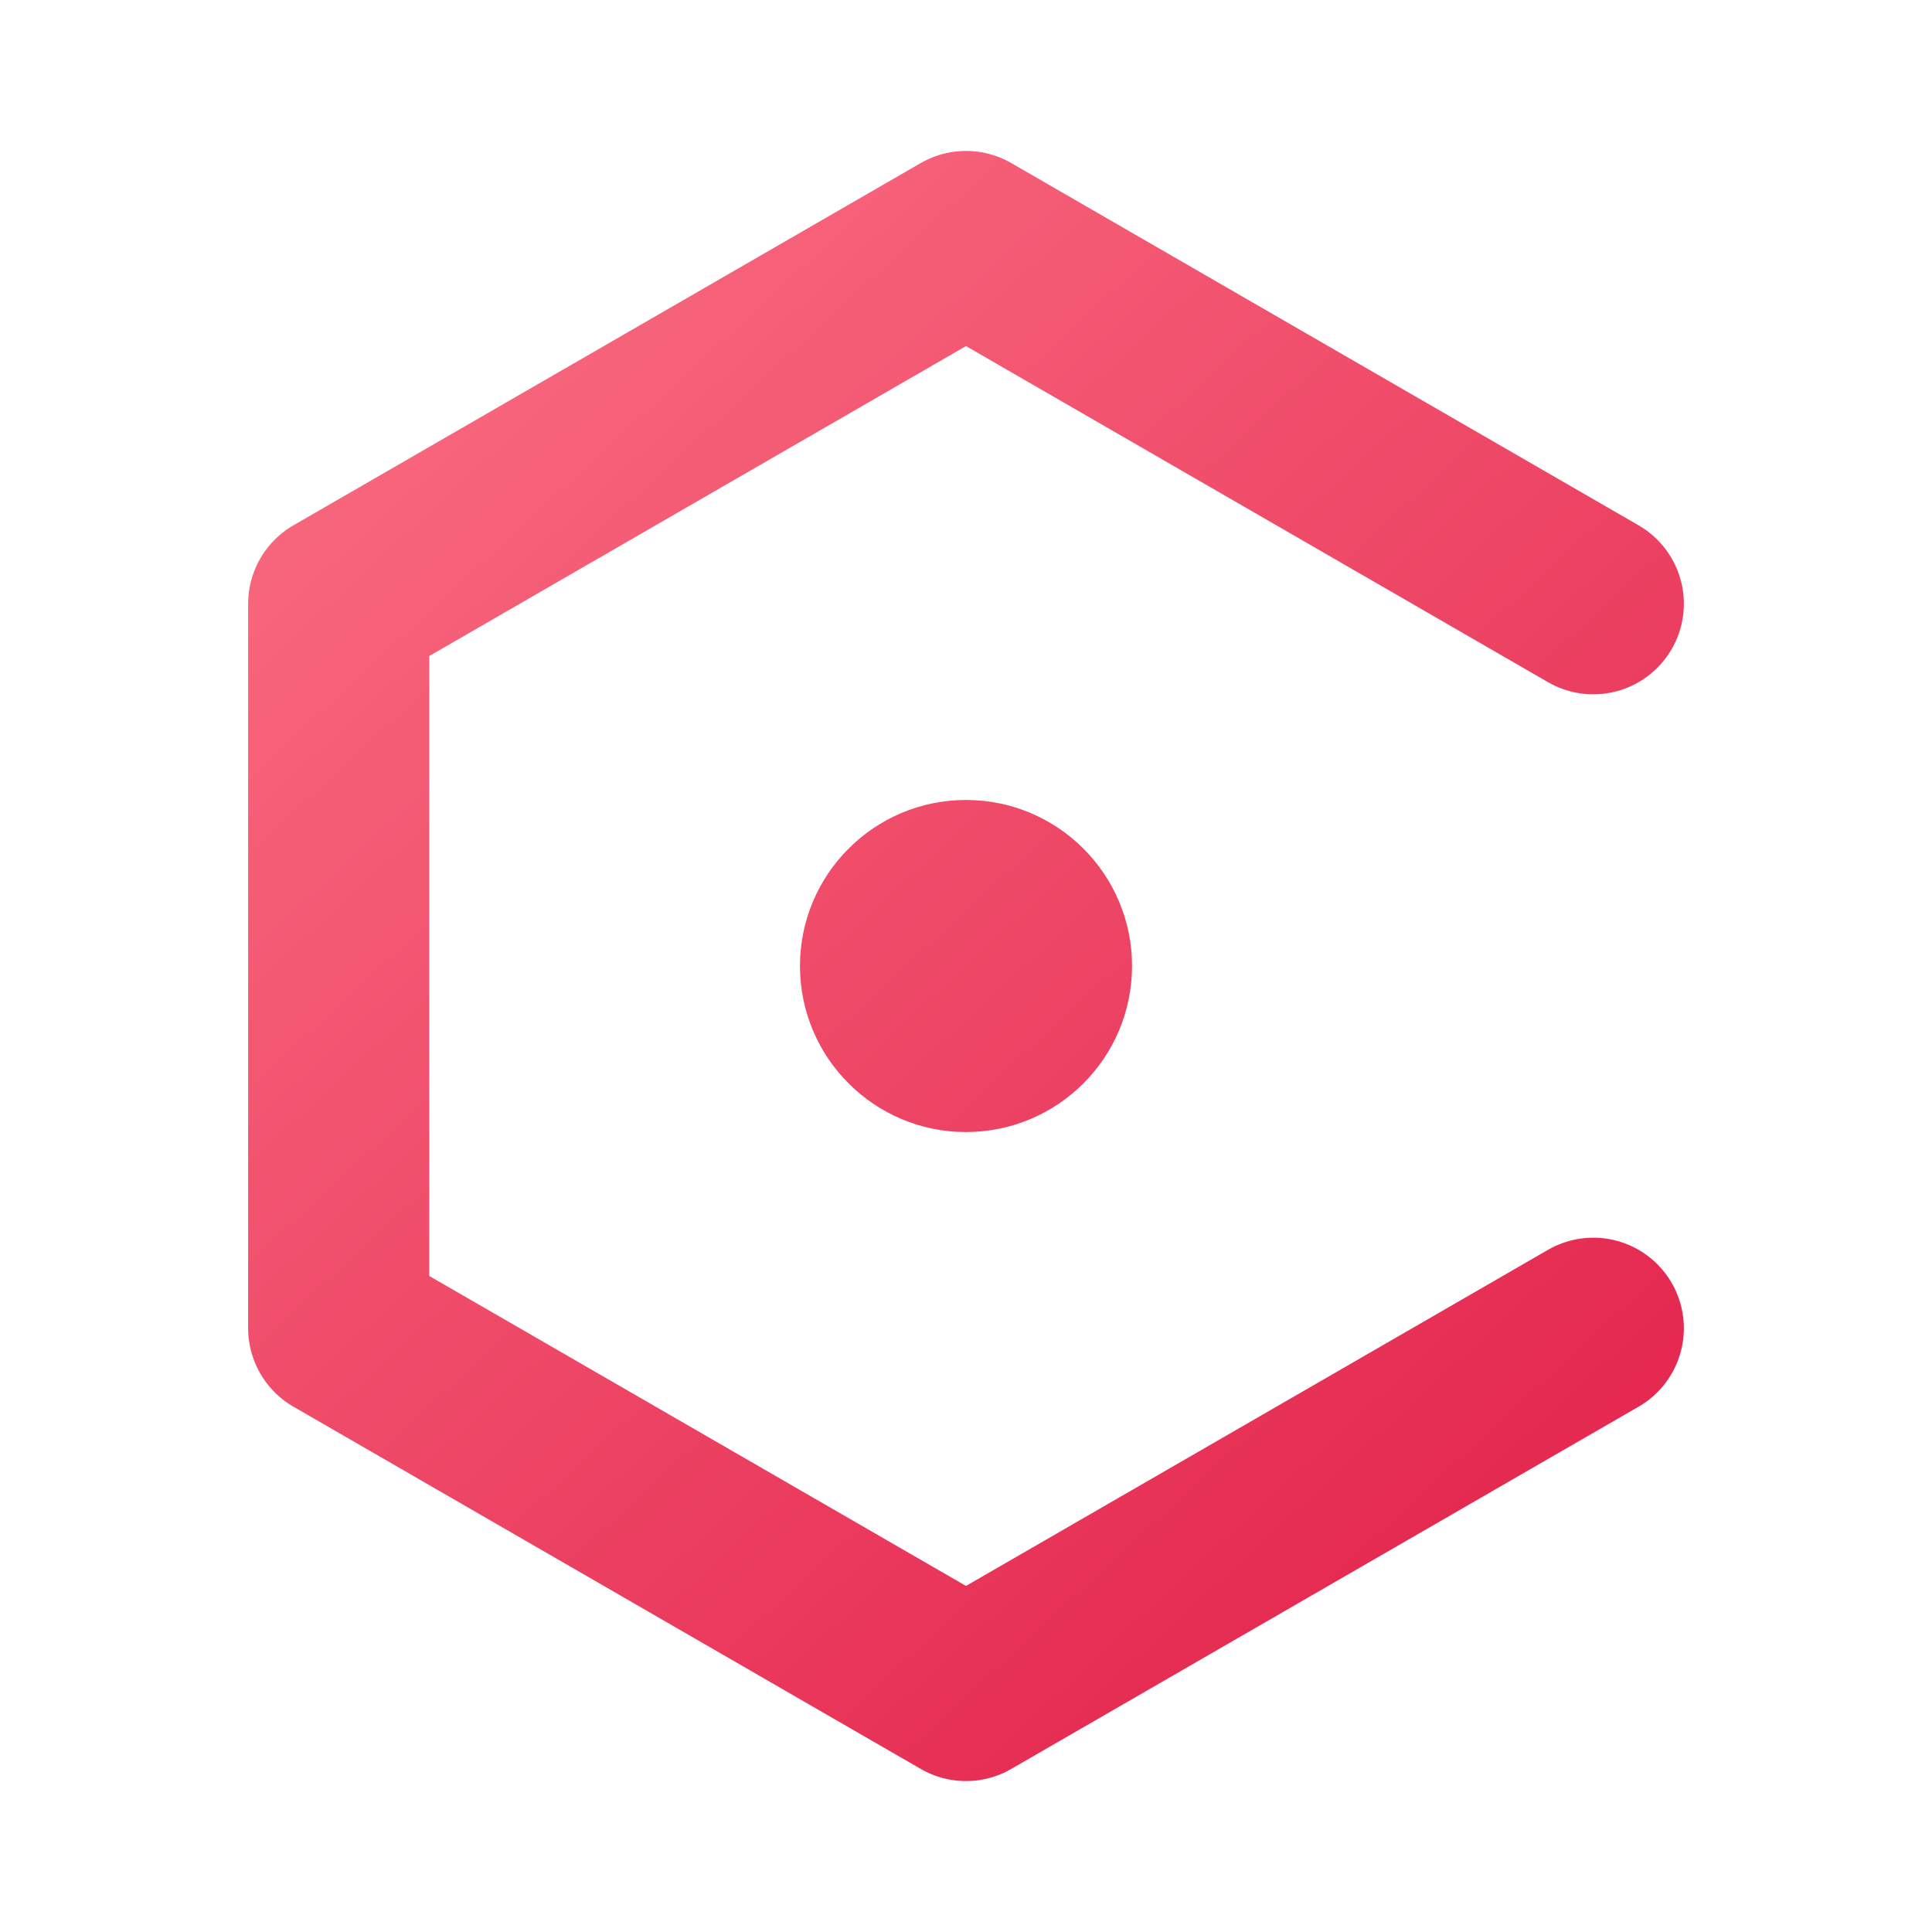
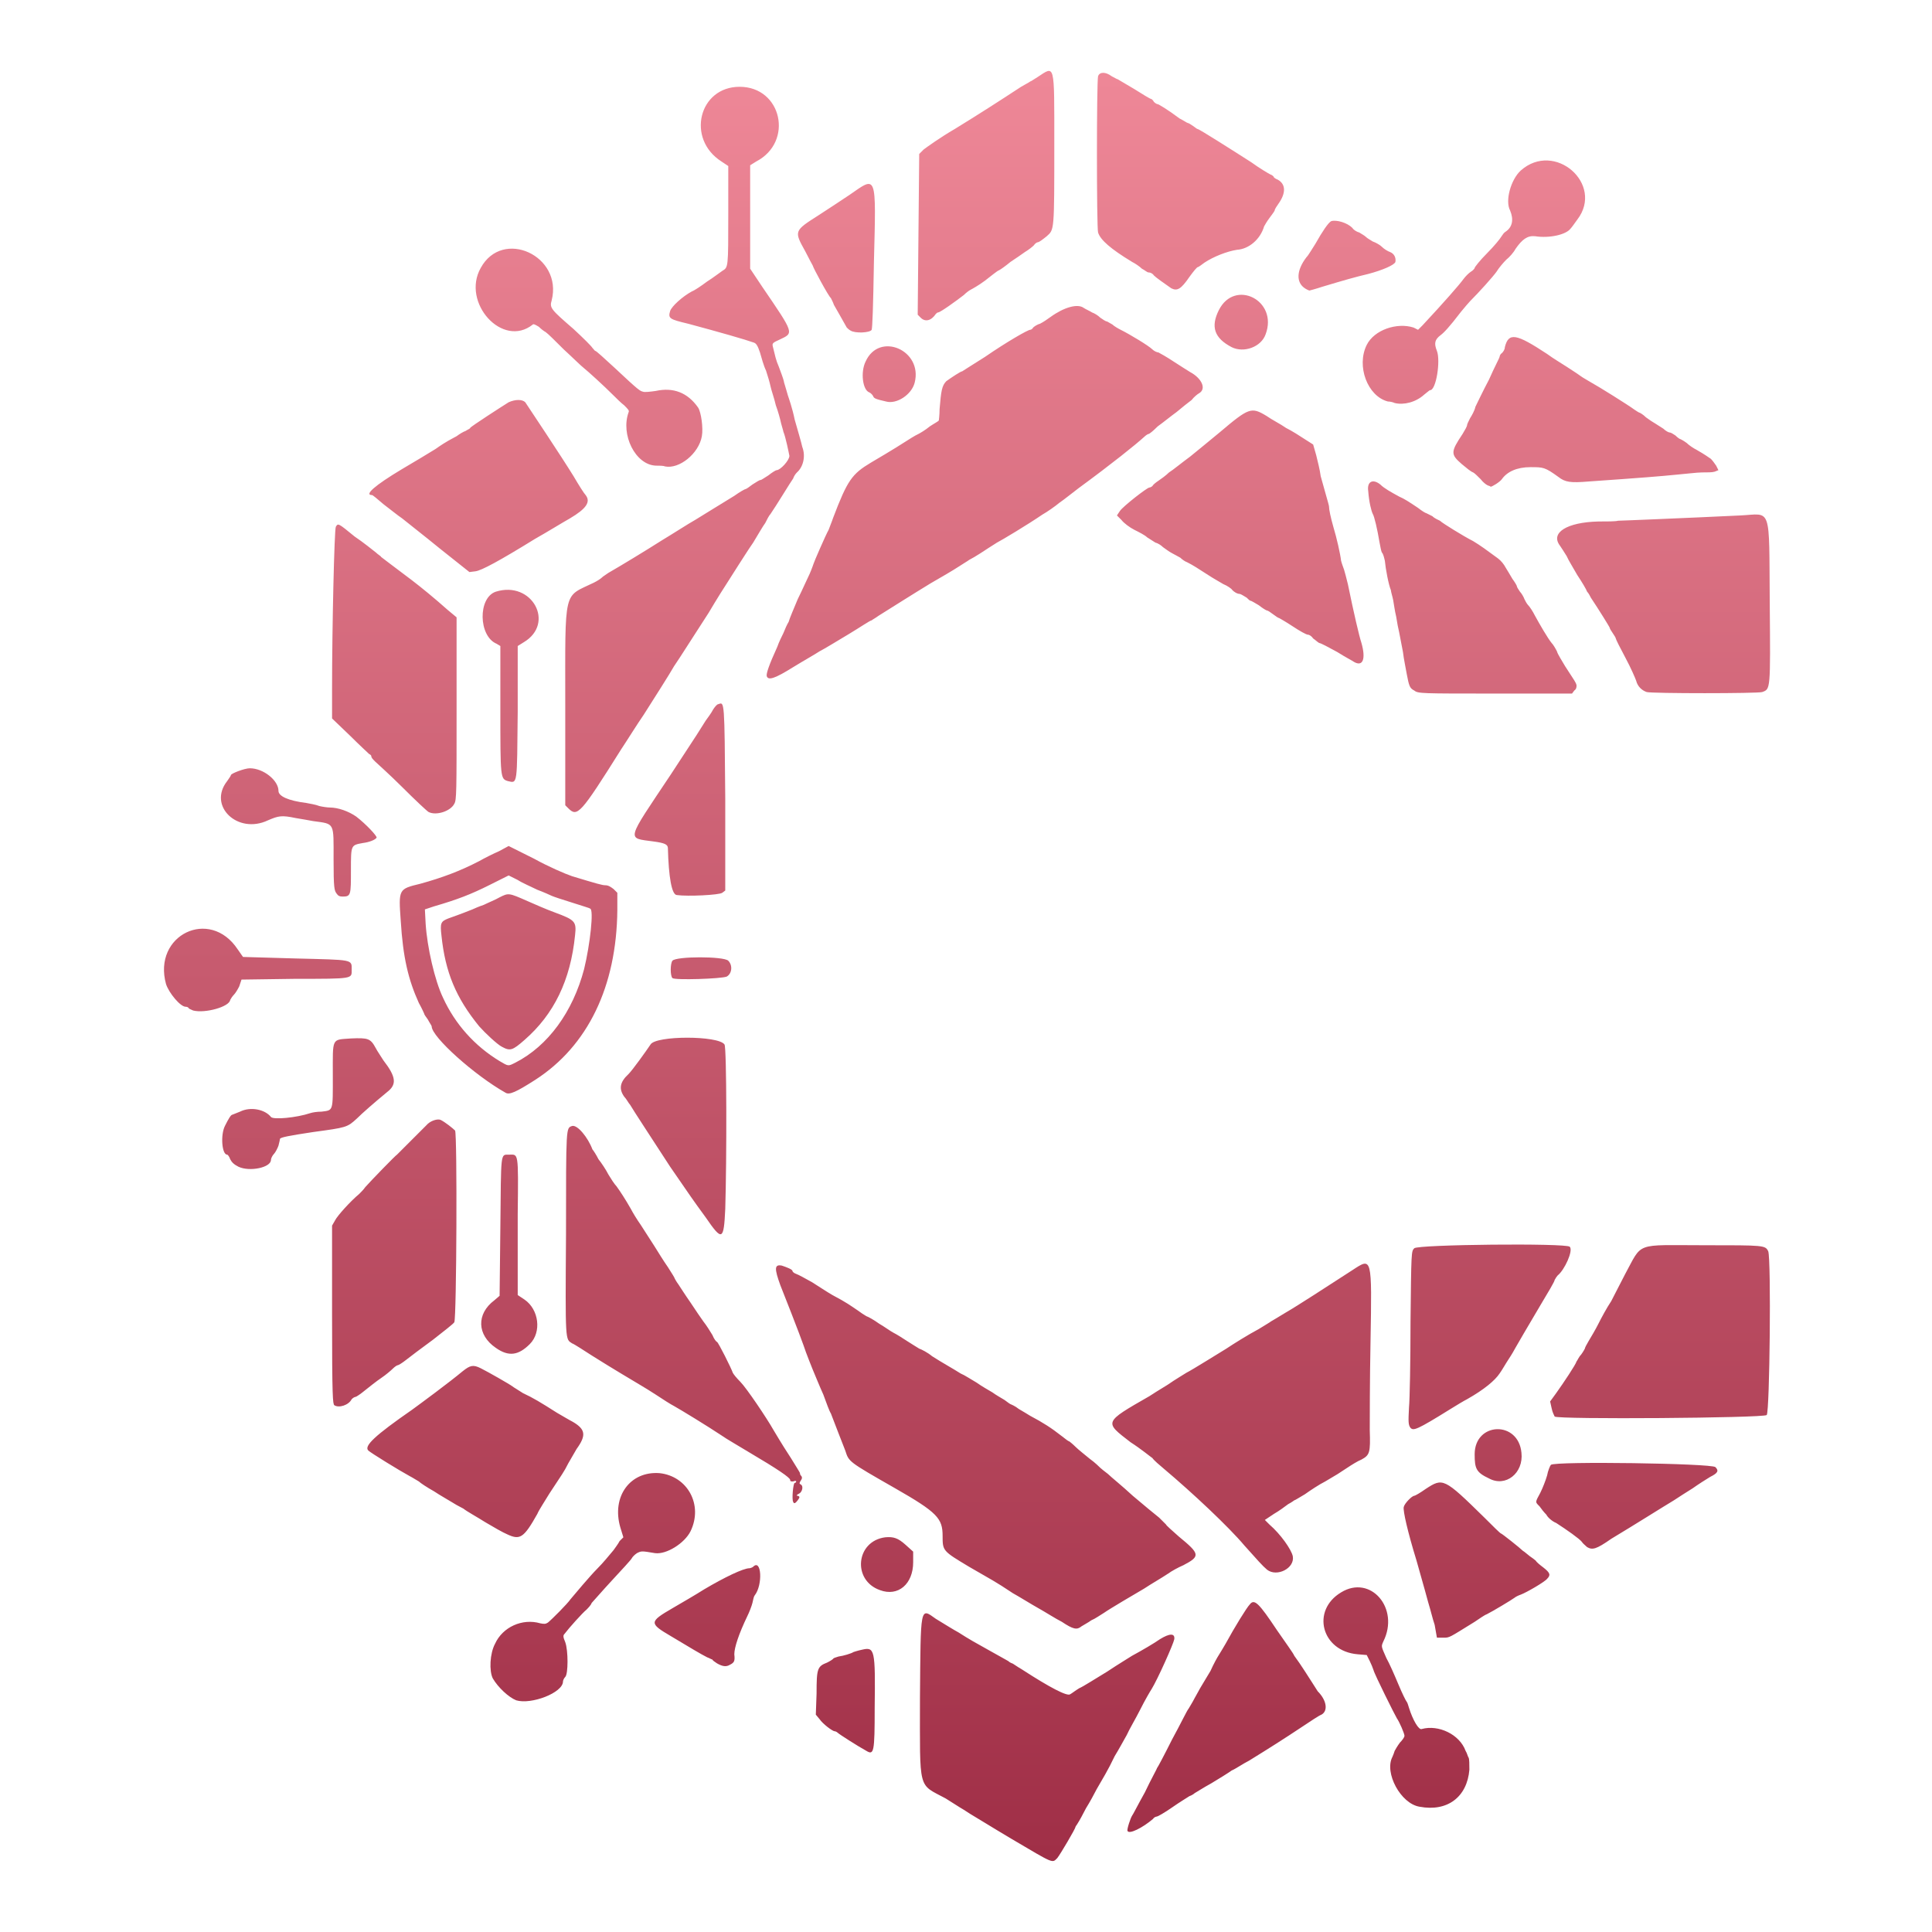
- <svg xmlns="http://www.w3.org/2000/svg" viewBox="0 0 64 64" fill="none">
+ <svg xmlns="http://www.w3.org/2000/svg" viewBox="0 0 256 256" fill="none">
  <defs>
-     <linearGradient id="cazo-gradient" x1="8" y1="6" x2="56" y2="58" gradientUnits="userSpaceOnUse">
-       <stop stop-color="#FB7185" />
-       <stop offset="1" stop-color="#E11D48" />
+     <linearGradient id="cazo-gradient" x1="128" y1="10" x2="128" y2="246" gradientUnits="userSpaceOnUse">
+       <stop stop-color="#EE8797" />
+       <stop offset="1" stop-color="#A02F47" />
    </linearGradient>
  </defs>
-   <path d="M52.78 44.00 L32.00 56.00 L11.22 44.00 L11.22 20.00 L32.00 8.00 L52.78 20.00" stroke="url(#cazo-gradient)" stroke-width="6" stroke-linecap="round" stroke-linejoin="round" />
-   <circle cx="32" cy="32" r="5.5" fill="url(#cazo-gradient)" />
+   <path fill="url(#cazo-gradient)" fill-rule="evenodd" d="M134.1 243.7C131.4 242.1 129.0 240.6 128.8 240.5C128.6 240.4 127.9 239.9 127.2 239.5C126.4 239.0 125.6 238.5 125.3 238.3C121.6 236.3 121.9 237.5 121.9 225.0C122.0 212.7 121.9 213.0 124.0 214.5C124.5 214.8 125.3 215.3 125.8 215.6C126.3 215.9 126.8 216.2 127.0 216.3C128.4 217.2 129.3 217.7 131.1 218.7C132.2 219.3 133.4 220.0 133.6 220.1C133.8 220.3 134.1 220.4 134.1 220.4C134.2 220.4 134.7 220.8 135.4 221.2C139.1 223.6 141.4 224.8 141.8 224.5C142.0 224.4 142.5 224.0 143.0 223.7C143.5 223.5 145.2 222.4 146.7 221.5C148.2 220.5 149.7 219.6 150.0 219.4C151.3 218.7 153.0 217.7 153.7 217.2C155.0 216.4 155.7 216.4 155.6 217.2C155.5 217.8 153.4 222.5 152.6 223.8C152.4 224.1 151.7 225.3 151.1 226.5C150.5 227.7 149.6 229.2 149.3 229.9C148.9 230.6 148.2 231.9 147.7 232.7C146.8 234.6 146.1 235.7 145.3 237.1C145.0 237.7 144.4 238.8 143.9 239.6C143.5 240.4 143.0 241.3 142.8 241.6C142.7 241.8 142.5 242.0 142.5 242.1C142.5 242.3 140.5 245.7 140.1 246.2C139.4 246.9 139.7 247.0 134.1 243.7ZM149.4 242.6C149.3 242.4 149.8 240.9 150.0 240.6C150.1 240.5 150.8 239.1 151.7 237.5C152.5 235.8 153.3 234.4 153.3 234.3C153.4 234.2 154.3 232.5 155.3 230.5C156.4 228.5 157.3 226.6 157.5 226.4C157.6 226.2 158.0 225.6 158.3 225.0C158.6 224.5 159.0 223.7 159.2 223.4C159.4 223.1 159.9 222.2 160.4 221.4C160.8 220.5 161.3 219.6 161.5 219.3C161.7 219.0 162.1 218.3 162.4 217.8C163.6 215.6 165.2 213.0 165.6 212.6C166.2 211.8 166.8 212.4 169.2 216.0C170.3 217.6 171.4 219.1 171.5 219.4C172.4 220.6 173.5 222.4 173.9 223.0C174.1 223.3 174.4 223.8 174.6 224.1C175.8 225.3 176.0 226.7 175.1 227.2C174.8 227.3 173.6 228.1 172.4 228.9C170.3 230.3 168.1 231.7 165.5 233.3C164.7 233.7 163.7 234.4 163.2 234.6C162.8 234.9 161.5 235.7 160.5 236.3C159.4 236.9 158.5 237.5 158.3 237.6C158.2 237.7 157.9 237.9 157.6 238.0C157.3 238.2 156.3 238.8 155.3 239.5C154.3 240.2 153.4 240.7 153.3 240.7C153.2 240.7 152.9 240.8 152.8 241.0C151.4 242.2 149.6 243.1 149.4 242.6ZM188.1 239.4C185.6 239.0 183.4 234.9 184.5 232.8C184.6 232.6 184.7 232.3 184.8 232.0C184.9 231.8 185.2 231.3 185.5 230.9C185.8 230.6 186.1 230.2 186.1 230.0C186.1 229.7 185.4 228.1 185.1 227.7C184.9 227.4 182.1 221.8 182.0 221.3C181.9 221.0 181.7 220.5 181.5 220.1L181.1 219.3L179.9 219.2C175.1 218.8 173.7 213.4 177.7 211.0C181.6 208.6 185.5 213.1 183.3 217.5C183.0 218.2 183.0 218.1 183.7 219.7C184.1 220.4 184.8 222.0 185.3 223.2C185.8 224.4 186.3 225.4 186.4 225.5C186.5 225.6 186.6 226.0 186.7 226.3C187.2 227.9 188.0 229.3 188.4 229.1C190.6 228.5 193.4 229.8 194.2 232.0C194.4 232.3 194.5 232.8 194.6 232.9C194.7 233.1 194.7 233.8 194.7 234.5C194.4 238.1 191.8 240.1 188.1 239.4ZM114.8 232.0C113.7 231.4 111.2 229.8 111.0 229.6C110.9 229.5 110.7 229.4 110.6 229.4C110.3 229.4 109.0 228.4 108.6 227.8L108.1 227.2L108.2 224.4C108.2 221.1 108.3 220.8 109.6 220.3C110.0 220.1 110.3 219.9 110.4 219.8C110.4 219.7 110.8 219.6 111.1 219.5C111.8 219.4 112.8 219.1 113.1 218.9C113.1 218.9 113.7 218.7 114.2 218.6C115.9 218.2 116.0 218.5 115.9 226.3C115.9 232.2 115.8 232.6 114.8 232.0ZM68.4 225.3C67.4 224.9 66.0 223.6 65.3 222.4C64.8 221.4 64.9 219.1 65.6 217.8C66.6 215.6 69.2 214.4 71.6 215.1C72.1 215.2 72.3 215.2 72.6 215.0C73.1 214.6 75.2 212.5 75.6 211.9C76.1 211.3 78.2 208.8 79.1 207.9C80.0 207.0 80.7 206.1 81.3 205.4C81.5 205.1 81.9 204.6 82.1 204.2L82.6 203.7L82.2 202.4C81.0 198.3 83.5 194.9 87.4 195.2C91.1 195.6 93.2 199.4 91.5 202.9C90.7 204.5 88.3 206.0 86.8 205.8C85.0 205.5 85.0 205.5 84.4 205.8C84.1 206.0 83.8 206.3 83.7 206.5C83.6 206.7 82.4 208.0 81.1 209.4C79.8 210.8 78.6 212.2 78.4 212.4C78.3 212.7 77.9 213.1 77.7 213.3C77.2 213.7 75.4 215.7 74.8 216.5C74.6 216.7 74.6 216.9 74.9 217.6C75.3 218.7 75.3 221.8 74.9 222.2C74.7 222.4 74.6 222.7 74.6 222.8C74.6 224.3 70.4 225.9 68.4 225.3ZM95.0 220.4C94.7 220.2 94.4 220.0 94.4 219.9C94.3 219.9 94.0 219.7 93.7 219.6C92.9 219.2 91.4 218.3 88.9 216.8C86.0 215.1 86.0 214.9 89.1 213.1C90.3 212.4 92.2 211.3 93.3 210.6C96.0 209.0 98.5 207.8 99.3 207.8C99.4 207.8 99.7 207.7 99.8 207.6C100.9 206.5 101.1 210.0 100.0 211.4C99.9 211.5 99.8 211.9 99.7 212.4C99.6 212.8 99.3 213.6 99.0 214.2C97.9 216.5 97.3 218.3 97.3 219.2C97.4 220.1 97.3 220.3 96.7 220.6C96.2 220.9 95.7 220.8 95.0 220.4ZM190.1 215.3C189.8 214.4 189.6 213.5 189.5 213.2C189.4 212.9 189.1 211.8 188.8 210.7C188.5 209.6 188.0 207.9 187.7 206.8C186.5 202.9 185.9 200.2 186.0 199.7C186.1 199.2 187.1 198.2 187.4 198.2C187.5 198.2 188.2 197.8 188.9 197.3C191.2 195.8 191.3 195.8 196.7 201.1C197.8 202.2 198.8 203.2 198.9 203.2C199.0 203.2 201.4 205.1 201.8 205.5C202.0 205.6 202.3 205.9 202.7 206.2C203.0 206.4 203.4 206.7 203.5 206.8C203.6 207.0 204.1 207.4 204.5 207.7C205.4 208.4 205.5 208.7 205.0 209.2C204.7 209.6 202.3 211.0 201.5 211.3C201.2 211.4 200.8 211.6 200.7 211.7C200.3 212.0 197.8 213.5 197.0 213.9C196.7 214.0 196.0 214.5 195.4 214.9C192.0 217.0 192.1 217.0 191.3 217.0L190.4 217.0L190.1 215.3ZM140.7 214.9C139.9 214.5 138.5 213.6 137.6 213.1C136.7 212.6 135.1 211.6 134.2 211.1C131.8 209.5 131.5 209.4 128.4 207.6C124.9 205.5 124.9 205.5 124.9 203.5C124.9 201.2 124.2 200.4 118.6 197.2C112.3 193.6 112.5 193.7 112.0 192.2C111.6 191.2 110.6 188.6 110.1 187.3C109.9 187.0 109.5 185.9 109.1 184.8C108.6 183.7 108.0 182.2 107.7 181.5C107.4 180.8 107.0 179.7 106.8 179.2C106.5 178.3 105.7 176.1 103.4 170.3C102.6 168.1 102.6 167.5 103.6 167.7C104.2 167.9 105.0 168.2 105.0 168.4C105.0 168.5 105.2 168.7 105.5 168.8C105.8 168.9 106.7 169.4 107.6 169.9C108.4 170.4 109.6 171.2 110.3 171.6C112.2 172.6 112.7 173.0 113.6 173.6C114.0 173.9 114.6 174.3 114.8 174.4C115.1 174.5 115.8 174.9 116.5 175.4C117.2 175.8 118.0 176.4 118.4 176.6C118.8 176.8 119.6 177.3 120.2 177.7C120.8 178.1 121.5 178.5 121.8 178.7C122.1 178.8 122.9 179.2 123.5 179.7C124.9 180.6 126.2 181.3 127.3 182.0C127.8 182.2 128.7 182.8 129.4 183.2C130.1 183.7 131.0 184.2 131.5 184.5C131.9 184.8 132.6 185.2 133.1 185.5C133.5 185.8 133.9 186.1 134.0 186.1C134.0 186.1 134.5 186.3 135.0 186.7C135.5 187.0 136.2 187.4 136.5 187.6C138.2 188.5 139.3 189.2 140.7 190.3C141.2 190.7 141.6 191.0 141.7 191.0C141.7 191.0 142.1 191.3 142.5 191.7C142.9 192.1 143.8 192.8 144.4 193.3C145.1 193.8 145.7 194.4 145.8 194.5C145.9 194.6 146.4 195.0 146.8 195.3C147.2 195.7 148.7 196.9 150.1 198.2C151.5 199.4 153.1 200.7 153.6 201.1C154.0 201.5 154.4 201.9 154.5 202.0C154.5 202.1 155.3 202.8 156.2 203.6C159.0 205.9 159.1 206.2 156.8 207.4C156.1 207.7 155.2 208.2 154.8 208.5C153.9 209.1 152.5 209.9 151.6 210.5C150.4 211.2 147.0 213.2 146.3 213.7C145.8 214.0 145.1 214.5 144.6 214.7C144.2 215.0 143.6 215.3 143.3 215.5C142.7 216.0 142.2 215.9 140.7 214.9ZM116.6 210.7C112.9 209.4 113.4 204.2 117.3 203.7C118.4 203.6 119.0 203.8 120.0 204.7L121.0 205.6L121.0 207.0C121.0 209.9 119.0 211.6 116.6 210.7ZM167.9 208.0C167.3 207.5 166.6 206.7 164.9 204.8C162.8 202.3 158.0 197.8 154.2 194.6C153.6 194.1 152.9 193.5 152.7 193.2C152.4 193.0 151.2 192.0 149.8 191.1C146.3 188.4 146.2 188.5 152.3 185.0C152.6 184.8 153.7 184.1 154.7 183.5C155.7 182.8 156.9 182.1 157.2 181.9C158.0 181.5 161.5 179.3 162.5 178.7C163.4 178.1 165.3 176.9 166.8 176.1C167.6 175.6 168.3 175.2 168.4 175.1C168.6 175.0 169.4 174.5 170.4 173.9C171.8 173.1 175.8 170.5 179.2 168.3C181.8 166.6 181.8 166.4 181.6 177.8C181.5 182.9 181.5 188.2 181.5 189.5C181.6 192.5 181.5 192.8 180.4 193.4C179.9 193.6 179.1 194.1 178.5 194.5C177.3 195.3 177.3 195.3 175.6 196.3C174.8 196.7 173.6 197.5 172.9 198.0C172.2 198.4 171.6 198.8 171.5 198.8C171.5 198.8 171.1 199.1 170.7 199.3C170.3 199.6 169.5 200.2 168.8 200.6L167.6 201.4L168.2 202.0C169.7 203.3 171.1 205.3 171.3 206.2C171.6 207.8 169.2 209.0 167.9 208.0ZM210.3 205.0C210.1 204.8 209.7 204.5 209.6 204.3C209.3 203.9 207.6 202.7 206.2 201.8C205.7 201.6 205.1 201.1 204.9 200.7C204.6 200.4 204.2 199.9 204.0 199.6C203.4 199.0 203.4 199.1 204.1 197.8C204.4 197.2 204.8 196.2 205.0 195.5C205.1 194.9 205.4 194.2 205.5 194.1C206.0 193.6 226.8 193.9 227.3 194.4C227.8 194.9 227.6 195.2 226.6 195.7C226.1 196.0 225.0 196.7 224.3 197.2C223.5 197.7 222.4 198.4 221.8 198.8C220.3 199.7 216.5 202.1 213.5 203.9C211.5 205.3 211.0 205.4 210.3 205.0ZM67.2 203.3C66.7 203.1 65.3 202.3 64.3 201.7C63.2 201.0 61.9 200.3 61.4 199.9C60.8 199.6 60.1 199.2 59.8 199.0C59.5 198.8 58.4 198.2 57.5 197.6C56.6 197.1 55.7 196.5 55.5 196.3C55.3 196.2 54.7 195.8 54.3 195.6C53.0 194.9 49.1 192.5 48.8 192.2C48.2 191.6 49.7 190.2 54.6 186.8C55.7 186.0 59.5 183.2 61.3 181.7C62.3 180.9 62.7 180.8 63.7 181.3C64.7 181.8 67.5 183.4 67.9 183.7C68.0 183.8 68.7 184.2 69.3 184.6C70.6 185.2 71.6 185.8 73.8 187.2C74.5 187.6 75.5 188.2 75.9 188.4C77.6 189.4 77.7 190.2 76.4 192.0C76.1 192.5 75.6 193.4 75.3 193.9C74.7 195.1 74.5 195.3 72.8 197.9C72.2 198.9 71.4 200.1 71.2 200.6C69.4 203.8 68.9 204.1 67.2 203.3ZM105.1 199.0C104.9 198.7 105.1 196.5 105.3 196.5C105.4 196.5 105.5 196.4 105.5 196.3C105.5 196.2 105.3 196.2 105.1 196.3C104.8 196.3 104.7 196.3 104.7 196.1C104.7 195.8 103.1 194.7 99.2 192.4C97.9 191.6 96.3 190.7 95.6 190.2C93.8 189.0 90.2 186.8 89.3 186.3C88.9 186.1 87.8 185.4 86.9 184.8C85.2 183.7 85.1 183.7 82.3 182.0C81.3 181.4 79.5 180.3 78.4 179.6C77.3 178.9 76.1 178.1 75.8 178.0C74.9 177.4 74.9 178.0 75.0 163.5C75.0 149.1 75.0 149.5 75.8 149.2C76.5 149.0 77.9 150.7 78.5 152.3C78.6 152.4 79.0 153.0 79.3 153.6C79.7 154.1 80.3 155.0 80.6 155.6C80.9 156.1 81.4 156.9 81.7 157.2C82.2 157.9 82.8 158.8 83.6 160.2C83.8 160.6 84.4 161.6 84.9 162.3C85.4 163.1 86.2 164.3 86.7 165.1C87.2 165.9 88.0 167.2 88.5 167.9C89.0 168.7 89.4 169.3 89.4 169.4C89.4 169.4 89.6 169.8 89.9 170.2C90.1 170.5 90.8 171.6 91.5 172.6C92.1 173.5 92.9 174.7 93.2 175.1C93.6 175.6 94.1 176.4 94.4 176.9C94.6 177.4 94.9 177.8 95.0 177.8C95.2 177.9 96.9 181.3 97.1 181.9C97.2 182.1 97.6 182.6 98.1 183.1C98.9 183.9 101.6 187.9 102.5 189.5C103.0 190.3 103.3 190.9 104.8 193.2C105.4 194.2 106.0 195.1 106.0 195.2C106.0 195.4 106.1 195.5 106.2 195.6C106.3 195.8 106.3 195.9 106.1 196.2C105.9 196.5 105.9 196.6 106.1 196.7C106.5 196.9 106.3 197.7 105.9 197.9C105.5 198.1 105.5 198.2 105.7 198.2C106.0 198.3 106.0 198.4 105.7 198.8C105.4 199.2 105.2 199.3 105.1 199.0ZM197.3 195.9C195.6 195.1 195.4 194.6 195.4 192.7C195.4 188.4 201.2 188.2 201.6 192.5C201.9 195.2 199.5 197.1 197.3 195.9ZM186.9 189.2C186.6 188.8 186.6 188.4 186.7 186.5C186.8 185.5 186.9 180.4 186.9 175.2C187.0 165.8 187.0 165.8 187.4 165.4C187.9 164.9 207.5 164.7 208.0 165.2C208.5 165.7 207.3 168.3 206.4 169.0C206.3 169.1 206.1 169.4 206.0 169.6C206.0 169.8 205.1 171.3 204.2 172.8C202.3 176.0 201.2 177.9 200.8 178.6C200.7 178.8 200.3 179.5 199.9 180.1C199.5 180.7 199.0 181.6 198.7 182.0C198.1 182.9 196.7 184.1 194.4 185.4C194.0 185.6 193.0 186.2 192.2 186.7C187.7 189.5 187.3 189.6 186.9 189.2ZM206.0 187.7C205.9 187.5 205.7 187.1 205.6 186.6L205.4 185.7L206.2 184.6C207.2 183.2 208.8 180.8 208.9 180.4C209.0 180.3 209.2 179.8 209.5 179.5C209.8 179.1 210.0 178.7 210.0 178.7C210.0 178.6 210.2 178.2 210.5 177.7C210.8 177.2 211.4 176.2 211.8 175.4C212.2 174.6 212.9 173.3 213.5 172.4C214.0 171.4 214.8 169.9 215.3 168.9C217.7 164.5 216.5 165.0 225.8 165.0C233.8 165.0 233.9 165.0 234.3 165.8C234.7 166.9 234.5 187.0 234.1 187.5C233.6 187.9 206.4 188.1 206.0 187.7ZM44.3 186.2C44.1 186.0 44.0 185.3 44.0 174.2L44.0 162.4L44.4 161.7C44.7 161.1 46.4 159.2 47.6 158.2C47.8 158.0 48.2 157.6 48.4 157.3C49.1 156.5 52.5 153.0 52.6 153.0C52.6 153.0 55.2 150.4 56.5 149.1C57.0 148.5 58.0 148.2 58.4 148.4C59.0 148.7 60.0 149.5 60.3 149.8C60.6 150.3 60.5 174.6 60.2 175.2C60.1 175.4 58.8 176.4 57.4 177.5C55.9 178.6 54.3 179.8 53.8 180.2C53.3 180.6 52.8 180.9 52.7 180.9C52.6 180.9 52.3 181.1 52.0 181.4C51.8 181.6 51.1 182.2 50.5 182.6C49.9 183.0 48.9 183.8 48.4 184.2C47.8 184.7 47.2 185.1 47.1 185.1C47.0 185.1 46.8 185.2 46.6 185.4C46.2 186.2 44.9 186.6 44.3 186.2ZM65.7 178.6C63.2 176.9 63.1 174.1 65.5 172.3L66.2 171.7L66.3 162.6C66.4 152.6 66.3 153.0 67.4 153.0C68.7 153.0 68.7 152.4 68.6 160.9C68.6 165.1 68.6 169.2 68.6 170.1L68.6 171.6L69.5 172.2C71.4 173.5 71.8 176.5 70.2 178.1C68.7 179.6 67.4 179.8 65.7 178.6ZM93.5 161.3C91.6 158.7 91.7 158.8 88.8 154.6C86.4 150.9 83.9 147.1 83.5 146.4C83.3 146.2 83.0 145.6 82.7 145.3C82.0 144.3 82.1 143.4 83.3 142.3C83.8 141.8 85.6 139.3 86.2 138.4C86.9 137.2 95.2 137.2 96.0 138.4C96.3 138.8 96.3 153.7 96.1 160.2C95.9 164.4 95.7 164.5 93.5 161.3ZM31.6 154.6C31.0 154.3 30.7 154.0 30.5 153.6C30.4 153.3 30.2 153.0 30.1 153.0C29.4 153.0 29.2 150.4 29.8 149.2C30.3 148.2 30.6 147.7 30.8 147.7C30.8 147.7 31.3 147.5 31.8 147.3C33.2 146.6 35.1 147.0 35.9 148.0C36.2 148.4 39.3 148.1 41.1 147.5C41.4 147.4 42.0 147.3 42.6 147.3C44.2 147.1 44.1 147.3 44.1 142.5C44.1 137.4 43.9 137.8 46.5 137.6C48.8 137.5 49.1 137.6 49.8 138.9C50.0 139.3 50.5 140.0 50.8 140.5C52.5 142.7 52.6 143.7 51.3 144.7C49.6 146.1 48.0 147.5 47.3 148.2C46.0 149.4 45.9 149.4 41.5 150.0C38.2 150.5 37.2 150.7 37.1 150.9C37.1 151.0 37.0 151.4 36.9 151.8C36.8 152.1 36.5 152.7 36.3 152.9C36.1 153.1 35.9 153.5 35.9 153.7C35.9 154.7 33.1 155.3 31.6 154.6ZM67.0 144.8C62.9 142.5 57.2 137.4 57.2 136.0C57.2 135.9 56.9 135.5 56.7 135.1C56.4 134.7 56.2 134.4 56.2 134.3C56.2 134.3 55.9 133.6 55.5 132.9C54.1 129.8 53.4 126.9 53.1 122.0C52.8 117.8 52.8 117.8 55.7 117.1C58.6 116.3 61.0 115.4 63.5 114.1C64.2 113.7 65.4 113.1 66.1 112.8L67.4 112.1L70.8 113.8C72.6 114.8 74.9 115.8 75.8 116.1C79.1 117.1 79.8 117.3 80.2 117.3C80.6 117.3 80.9 117.5 81.3 117.8L81.8 118.3L81.8 120.6C81.7 130.7 77.9 138.6 70.9 143.1C68.4 144.7 67.5 145.1 67.0 144.8ZM68.3 140.8C72.6 138.6 75.9 134.1 77.4 128.4C78.2 125.1 78.7 120.5 78.2 120.4C78.1 120.3 77.0 120.0 75.8 119.6C74.5 119.2 73.3 118.8 73.1 118.7C72.9 118.6 72.0 118.2 71.2 117.9C70.4 117.5 69.2 117.0 68.6 116.6L67.4 116.0L64.8 117.3C62.4 118.5 60.6 119.2 57.5 120.1L56.3 120.5L56.4 122.4C56.6 125.5 57.6 129.9 58.7 132.2C60.3 135.7 62.9 138.6 66.2 140.6C67.4 141.3 67.3 141.3 68.3 140.8ZM66.5 138.7C65.9 138.4 64.3 136.9 63.5 136.0C60.4 132.2 59.0 128.8 58.5 124.0C58.3 122.3 58.4 122.1 59.4 121.7C61.1 121.1 62.1 120.7 62.6 120.5C62.8 120.4 63.5 120.1 64.1 119.9C64.7 119.6 65.7 119.2 66.2 118.9C67.4 118.3 67.4 118.3 69.9 119.4C70.8 119.8 72.4 120.5 73.5 120.9C76.2 121.9 76.4 122.1 76.2 123.9C75.6 129.9 73.4 134.4 69.5 137.8C67.9 139.2 67.6 139.3 66.5 138.7ZM25.6 133.9C25.4 133.8 25.1 133.7 25.0 133.6C25.0 133.5 24.8 133.4 24.6 133.4C23.9 133.4 22.4 131.6 22.0 130.4C20.2 123.9 27.8 120.2 31.5 125.8L32.2 126.8L39.1 127.0C46.9 127.2 46.6 127.1 46.6 128.5C46.6 129.7 46.9 129.7 39.1 129.7L32.0 129.8L31.7 130.7C31.5 131.1 31.2 131.6 31.0 131.8C30.8 132.0 30.6 132.3 30.5 132.5C30.4 133.4 27.2 134.3 25.6 133.9ZM89.1 129.6C88.8 129.3 88.8 127.7 89.1 127.3C89.6 126.7 95.9 126.7 96.5 127.3C97.1 127.9 97.0 129.0 96.3 129.4C95.6 129.7 89.4 129.9 89.1 129.6ZM44.6 118.4C44.3 118.0 44.2 117.7 44.2 113.9C44.2 108.9 44.4 109.2 41.5 108.8C40.9 108.7 39.9 108.5 39.2 108.4C37.3 108.0 36.9 108.1 35.5 108.7C31.5 110.6 27.5 106.8 30.1 103.5C30.3 103.2 30.6 102.8 30.6 102.7C30.6 102.5 32.4 101.8 33.1 101.8C34.9 101.8 36.9 103.4 36.9 104.8C36.9 105.5 38.2 106.1 40.6 106.4C41.1 106.5 41.8 106.6 42.3 106.8C42.7 106.9 43.4 107.0 43.7 107.0C44.8 107.0 46.2 107.5 47.2 108.2C48.5 109.2 50.0 110.8 49.9 111.0C49.7 111.3 48.9 111.6 48.1 111.7C46.5 112.0 46.5 111.9 46.5 115.3C46.5 118.6 46.5 118.8 45.4 118.8C45.0 118.8 44.8 118.7 44.6 118.4ZM89.7 118.6C89.0 118.6 88.6 116.2 88.5 112.4C88.5 111.9 88.1 111.7 86.6 111.5C83.0 111.0 82.9 111.6 88.9 102.6C90.4 100.3 91.9 98.0 92.3 97.4C92.6 96.9 93.2 96.0 93.5 95.5C93.8 95.1 94.3 94.4 94.5 94.0C94.7 93.7 95.0 93.3 95.2 93.3C96.0 93.0 96.0 92.8 96.1 105.8L96.1 118.0L95.7 118.3C95.3 118.6 91.1 118.8 89.7 118.6ZM56.8 107.6C56.6 107.5 55.0 106.0 53.3 104.3C51.6 102.6 49.9 101.1 49.7 100.9C49.4 100.6 49.2 100.4 49.2 100.2C49.2 100.1 49.1 100.0 48.9 99.9C48.8 99.8 47.6 98.7 46.4 97.5L44.0 95.2L44.0 91.2C44.0 83.2 44.3 70.1 44.5 69.8C44.8 69.3 44.8 69.3 47.0 71.1C48.2 71.9 49.4 72.9 49.8 73.2C50.1 73.5 50.5 73.7 50.5 73.8C50.6 73.9 52.1 75.0 54.6 76.9C55.9 77.9 57.5 79.2 59.3 80.8L60.5 81.8L60.5 93.8C60.5 105.0 60.5 106.0 60.2 106.5C59.7 107.5 57.8 108.1 56.8 107.6ZM75.3 107.1L74.9 106.7L74.9 93.5C74.9 77.7 74.6 79.2 78.7 77.2C79.1 77.0 79.6 76.7 79.9 76.4C80.2 76.2 80.6 75.9 80.8 75.8C82.2 75.0 85.5 73.0 87.7 71.6C89.2 70.7 91.2 69.4 92.1 68.9C93.9 67.8 95.0 67.1 97.3 65.7C98.0 65.2 98.7 64.8 98.8 64.8C98.9 64.8 99.3 64.5 99.7 64.2C100.2 63.9 100.6 63.6 100.8 63.6C100.9 63.6 101.3 63.3 101.8 63.0C102.3 62.6 102.8 62.3 102.9 62.3C103.4 62.3 104.6 61.0 104.6 60.4C104.5 59.9 104.1 57.9 103.8 57.2C103.8 57.1 103.6 56.5 103.5 56.1C103.4 55.6 103.1 54.5 102.8 53.7C102.6 52.8 102.2 51.7 102.1 51.2C102.0 50.7 101.7 49.7 101.5 49.1C101.2 48.5 100.9 47.4 100.7 46.7C100.4 45.8 100.2 45.5 99.9 45.4C98.8 45.0 95.3 44.0 91.2 42.9C88.7 42.3 88.5 42.2 88.8 41.2C89.0 40.6 90.4 39.3 91.7 38.6C92.0 38.5 92.9 37.9 93.7 37.3C94.5 36.8 95.4 36.1 95.7 35.9C96.5 35.4 96.5 35.6 96.5 28.2L96.5 22.0L95.6 21.4C90.9 18.4 92.6 11.5 98.0 11.5C103.6 11.5 105.2 18.8 100.2 21.4L99.4 21.9L99.4 28.8L99.4 35.6L101.0 38.0C105.3 44.3 105.2 44.1 103.3 45.0C102.4 45.4 102.3 45.5 102.4 45.9C102.7 47.1 102.8 47.7 103.2 48.6C103.4 49.2 103.8 50.1 103.9 50.7C104.1 51.3 104.3 52.1 104.4 52.4C104.5 52.7 105.0 54.1 105.3 55.6C105.7 57.0 106.2 58.7 106.3 59.2C106.8 60.5 106.4 61.9 105.6 62.6C105.4 62.8 105.2 63.1 105.1 63.4C104.8 63.8 102.8 67.1 102.1 68.1C101.9 68.3 101.6 68.9 101.4 69.3C101.1 69.7 100.4 70.9 99.8 71.9C99.1 72.9 98.3 74.2 97.9 74.8C97.5 75.4 96.9 76.4 96.5 77.0C96.1 77.6 94.9 79.5 93.9 81.2C92.2 83.8 90.0 87.3 89.3 88.3C88.8 89.2 86.7 92.5 85.3 94.7C84.4 96.0 83.1 98.1 82.3 99.3C76.9 107.9 76.5 108.3 75.3 107.1ZM67.3 103.5C66.3 103.2 66.3 103.1 66.3 93.9L66.3 85.6L65.8 85.3C63.4 84.3 63.3 79.2 65.7 78.4C70.5 76.9 73.6 82.6 69.4 85.1L68.6 85.6L68.6 94.3C68.5 104.1 68.6 103.8 67.3 103.5ZM187.4 91.5C186.8 91.2 186.7 90.9 186.4 89.3C186.3 88.7 186.0 87.3 185.9 86.4C185.7 85.4 185.5 84.3 185.4 83.8C185.3 83.4 185.1 82.4 185.0 81.7C184.8 80.9 184.7 80.0 184.6 79.5C184.5 79.0 184.3 78.4 184.3 78.2C184.0 77.5 183.6 75.4 183.5 74.3C183.4 73.9 183.3 73.4 183.1 73.2C183.0 73.0 182.9 72.4 182.8 71.9C182.5 70.1 182.1 68.4 181.9 68.1C181.7 67.7 181.4 66.5 181.3 65.1C181.1 63.8 181.9 63.4 182.9 64.2C183.4 64.7 184.3 65.2 185.4 65.8C186.1 66.1 186.7 66.5 187.9 67.3C188.4 67.7 188.9 68.0 189.0 68.0C189.0 68.0 189.4 68.2 189.8 68.4C190.1 68.7 190.6 68.9 190.8 69.0C191.0 69.2 191.8 69.7 192.6 70.2C193.4 70.7 194.6 71.4 195.2 71.7C196.2 72.3 197.0 72.9 198.5 74.0C198.9 74.3 199.3 74.8 199.5 75.2C199.7 75.5 200.1 76.2 200.4 76.7C200.7 77.1 201.0 77.6 201.0 77.7C201.0 77.8 201.2 78.1 201.4 78.4C201.6 78.6 201.9 79.1 202.0 79.4C202.1 79.6 202.3 80.0 202.5 80.2C202.7 80.4 203.1 81.0 203.4 81.6C204.0 82.7 205.1 84.6 205.6 85.2C205.8 85.4 206.1 85.9 206.3 86.3C206.4 86.7 207.0 87.6 207.4 88.3C208.7 90.3 208.8 90.4 208.9 90.8C208.9 91.0 208.9 91.3 208.6 91.5L208.3 91.9L198.1 91.9C188.3 91.9 187.9 91.9 187.4 91.5ZM218.2 91.7C217.6 91.5 217.0 91.0 216.8 90.2C216.7 89.9 216.1 88.5 215.4 87.2C214.7 85.9 214.1 84.7 214.1 84.6C214.1 84.5 213.9 84.2 213.7 83.9C213.5 83.6 213.3 83.3 213.3 83.2C213.3 83.1 211.8 80.7 210.8 79.2C210.7 79.0 210.5 78.6 210.3 78.4C210.2 78.1 209.6 77.1 209.0 76.2C208.5 75.3 207.8 74.2 207.6 73.7C207.3 73.2 206.9 72.6 206.7 72.3C205.4 70.6 207.6 69.2 211.8 69.1C212.9 69.1 214.1 69.1 214.4 69.0C214.7 69.0 216.9 68.9 219.4 68.8C224.3 68.6 226.2 68.5 230.6 68.3C234.8 68.1 234.4 66.8 234.5 79.9C234.6 91.5 234.6 91.3 233.5 91.7C232.9 91.9 218.9 91.9 218.2 91.7ZM101.6 89.6C101.5 89.3 101.9 88.1 103.0 85.7C103.2 85.1 103.6 84.3 103.8 83.9C104.0 83.4 104.3 82.7 104.5 82.4C104.6 82.0 105.2 80.6 105.7 79.4C106.3 78.2 107.0 76.6 107.3 76.0C107.6 75.3 107.8 74.7 107.8 74.7C107.8 74.6 109.4 70.9 109.8 70.2C109.9 69.9 110.2 69.2 110.4 68.6C112.3 63.6 112.9 62.8 115.4 61.3C118.3 59.6 119.7 58.7 120.8 58.0C121.1 57.8 121.5 57.6 121.7 57.5C121.9 57.4 122.6 57.0 123.2 56.5C123.8 56.1 124.4 55.8 124.4 55.7C124.4 55.7 124.5 55.0 124.5 54.2C124.7 51.8 124.8 51.1 125.4 50.5C126.1 50.0 127.3 49.2 127.5 49.2C127.5 49.2 128.9 48.3 130.5 47.3C133.4 45.3 136.2 43.7 136.5 43.7C136.6 43.7 136.8 43.6 136.9 43.4C137.0 43.3 137.4 43.0 137.8 42.9C138.2 42.7 138.8 42.3 139.2 42.0C141.0 40.7 142.8 40.2 143.6 40.8C143.9 41.0 144.4 41.2 144.7 41.4C145.0 41.5 145.5 41.8 145.8 42.1C146.1 42.3 146.5 42.6 146.7 42.6C146.9 42.7 147.2 42.9 147.4 43.0C147.6 43.2 148.1 43.5 148.5 43.7C149.7 44.3 152.2 45.8 152.7 46.3C152.9 46.5 153.3 46.7 153.5 46.7C153.7 46.8 154.6 47.3 155.5 47.9C156.4 48.5 157.4 49.1 157.7 49.3C159.2 50.1 159.9 51.5 158.9 52.1C158.7 52.2 158.2 52.6 157.9 53.0C157.5 53.3 156.6 54.0 155.9 54.6C155.2 55.1 154.1 56.0 153.4 56.5C152.8 57.1 152.3 57.5 152.2 57.5C152.1 57.5 151.8 57.7 151.6 57.9C150.5 58.9 147.4 61.4 142.9 64.7C142.1 65.3 141.0 66.2 140.4 66.6C139.8 67.1 138.8 67.8 138.1 68.2C136.2 69.5 132.7 71.6 132.1 71.9C131.8 72.1 131.3 72.4 131.0 72.6C130.7 72.8 129.2 73.8 128.4 74.2C128.3 74.3 127.6 74.7 127.0 75.1C126.4 75.5 124.7 76.5 123.3 77.3C121.0 78.7 118.0 80.6 116.4 81.6C116.0 81.9 115.6 82.1 115.5 82.2C115.3 82.2 114.0 83.1 112.5 84.0C111.0 84.9 109.2 86.0 108.6 86.3C108.0 86.7 106.4 87.6 105.1 88.4C102.7 89.9 101.8 90.2 101.6 89.6ZM179.4 87.7C179.3 87.6 178.3 87.1 177.2 86.4C176.1 85.8 175.0 85.2 174.8 85.2C174.6 85.1 174.3 84.8 174.0 84.6C173.8 84.3 173.5 84.1 173.3 84.1C173.1 84.1 172.2 83.6 171.3 83.0C170.4 82.4 169.5 81.9 169.5 81.9C169.4 81.9 169.1 81.7 168.7 81.4C168.3 81.1 168.0 80.9 167.9 80.9C167.8 80.9 167.3 80.6 166.8 80.2C166.3 79.9 165.8 79.6 165.7 79.6C165.6 79.6 165.4 79.4 165.2 79.2C165.0 79.1 164.6 78.8 164.3 78.7C163.9 78.7 163.5 78.4 163.3 78.2C163.2 78.0 162.6 77.6 162.1 77.4C161.6 77.1 160.7 76.6 160.1 76.2C158.7 75.3 158.1 74.9 157.3 74.5C157.0 74.4 156.6 74.1 156.4 73.9C156.2 73.8 155.7 73.5 155.3 73.3C154.9 73.1 154.4 72.7 154.1 72.5C153.9 72.3 153.5 72.0 153.1 71.9C152.8 71.7 152.3 71.4 152.0 71.2C151.7 70.9 150.9 70.5 150.3 70.2C149.7 69.9 148.9 69.3 148.6 68.9L148.0 68.3L148.4 67.7C148.8 67.1 152.0 64.6 152.3 64.6C152.4 64.6 152.6 64.5 152.7 64.4C152.8 64.2 153.2 63.9 153.5 63.7C153.8 63.5 154.5 63.0 154.9 62.6C155.4 62.3 156.6 61.3 157.7 60.5C158.7 59.7 160.5 58.2 161.6 57.3C165.5 54.0 165.8 53.9 167.8 55.1C168.5 55.6 169.7 56.2 170.4 56.7C171.2 57.1 172.3 57.8 172.9 58.2L174.0 58.9L174.4 60.3C174.6 61.1 174.9 62.3 175.0 63.1C175.2 63.8 175.5 64.9 175.7 65.6C175.9 66.3 176.1 67.0 176.1 67.1C176.1 67.5 176.3 68.5 176.7 69.9C177.1 71.2 177.6 73.4 177.7 74.3C177.8 74.7 178.0 75.2 178.1 75.5C178.2 75.8 178.4 76.6 178.6 77.4C179.4 81.3 180.1 84.3 180.4 85.2C181.0 87.3 180.6 88.4 179.4 87.7ZM58.3 72.7C56.1 70.9 53.9 69.2 53.3 68.7C52.7 68.3 51.6 67.4 50.8 66.8C50.1 66.2 49.4 65.6 49.3 65.6C48.2 65.6 49.7 64.3 53.2 62.2C54.9 61.2 56.9 60.0 57.7 59.5C58.4 59.0 59.2 58.5 59.4 58.4C59.6 58.3 60.1 58.0 60.5 57.8C60.9 57.5 61.4 57.2 61.7 57.1C62.0 56.9 62.3 56.8 62.3 56.7C62.4 56.5 66.6 53.8 67.4 53.3C68.3 52.9 69.2 52.9 69.6 53.3C70.0 53.9 74.4 60.5 76.0 63.1C76.7 64.3 77.4 65.4 77.6 65.6C78.3 66.5 77.7 67.4 75.5 68.7C74.6 69.2 72.5 70.5 70.9 71.4C66.2 74.3 63.8 75.6 63.0 75.7L62.2 75.8L58.3 72.7ZM197.1 64.3C196.9 64.2 196.5 63.9 196.2 63.5C195.8 63.1 195.4 62.7 195.2 62.6C194.9 62.5 194.3 62.0 193.7 61.5C192.2 60.2 192.2 59.9 193.8 57.5C194.1 57.0 194.4 56.5 194.4 56.3C194.4 56.2 194.6 55.8 194.8 55.4C195.0 55.1 195.4 54.4 195.5 53.9C195.7 53.5 196.5 51.8 197.3 50.3C198.0 48.7 198.7 47.4 198.7 47.3C198.7 47.2 198.8 46.9 199.0 46.8C199.2 46.6 199.4 46.3 199.4 46.0C199.9 44.0 200.9 44.2 205.0 46.9C205.8 47.5 207.0 48.2 207.6 48.6C208.2 49.0 209.0 49.5 209.4 49.8C209.8 50.1 210.4 50.4 210.7 50.6C211.8 51.2 215.8 53.7 216.6 54.3C216.9 54.5 217.2 54.7 217.3 54.7C217.3 54.7 217.7 54.9 218.1 55.3C218.5 55.6 219.1 56.0 219.3 56.1C219.6 56.3 220.1 56.6 220.4 56.8C220.7 57.1 221.1 57.3 221.2 57.3C221.4 57.3 221.7 57.5 222.0 57.7C222.3 58.0 222.6 58.2 222.7 58.2C222.7 58.2 223.1 58.4 223.5 58.7C223.8 59.0 224.4 59.4 224.8 59.6C225.3 59.9 225.7 60.1 226.7 60.8C226.9 61.0 227.2 61.4 227.4 61.7L227.7 62.3L227.2 62.5C226.9 62.6 226.2 62.6 225.5 62.6C224.9 62.6 223.3 62.8 222.1 62.9C220.1 63.1 217.7 63.3 210.5 63.8C208.1 64.0 207.4 63.9 206.5 63.2C204.7 61.9 204.5 61.9 202.8 61.9C201.0 61.9 199.7 62.5 199.0 63.5C198.7 63.9 197.7 64.5 197.5 64.5C197.5 64.4 197.3 64.4 197.1 64.3ZM88.1 61.8C87.9 61.7 87.3 61.7 86.9 61.7C84.2 61.6 82.2 57.6 83.3 54.6C83.4 54.4 83.2 54.2 82.7 53.7C82.3 53.4 81.7 52.8 81.4 52.5C79.9 51.0 77.9 49.2 77.4 48.8C77.0 48.5 75.8 47.3 74.7 46.3C73.6 45.2 72.6 44.2 72.3 44.0C72.1 43.9 71.7 43.6 71.4 43.3C70.9 43.0 70.7 42.9 70.6 43.0C66.6 46.2 61.1 40.1 63.7 35.5C66.6 30.2 74.6 33.9 73.1 39.8C72.8 40.8 73.0 41.0 76.0 43.6C77.3 44.8 78.4 45.9 78.5 46.1C78.7 46.3 78.8 46.5 78.9 46.5C79.0 46.5 80.1 47.5 81.4 48.7C84.7 51.8 84.8 51.8 85.2 51.9C85.4 52.0 86.2 51.9 86.9 51.8C89.2 51.3 91.1 52.0 92.5 54.0C92.9 54.6 93.2 56.7 93.0 57.8C92.6 60.1 90.0 62.2 88.1 61.8ZM184.8 53.4C184.6 53.3 184.2 53.2 183.9 53.2C181.2 52.5 179.7 48.5 181.1 45.7C182.1 43.7 185.1 42.7 187.3 43.4L187.9 43.7L188.5 43.1C191.3 40.1 193.4 37.7 193.9 37.0C194.2 36.6 194.6 36.2 194.9 36.0C195.1 35.9 195.4 35.6 195.4 35.5C195.4 35.4 196.1 34.5 197.0 33.6C198.0 32.6 198.8 31.6 198.9 31.4C199.1 31.1 199.3 30.8 199.5 30.7C200.4 30.1 200.6 29.1 200.1 27.9C199.4 26.6 200.2 23.8 201.5 22.6C206.0 18.6 212.6 24.4 209.0 29.1C208.7 29.5 208.3 30.1 208.1 30.3C207.5 31.1 205.3 31.6 203.4 31.3C202.4 31.2 201.7 31.7 200.8 33.0C200.6 33.4 200.0 34.1 199.6 34.4C199.2 34.8 198.6 35.5 198.3 36.0C197.8 36.7 196.0 38.7 194.8 39.9C194.6 40.1 194.1 40.7 193.6 41.3C192.0 43.4 191.3 44.1 190.9 44.4C190.1 45.0 190.0 45.5 190.4 46.5C190.9 47.8 190.3 51.7 189.5 51.7C189.4 51.7 189.1 52.0 188.7 52.3C187.6 53.3 186.0 53.7 184.8 53.4ZM117.4 53.2C116.1 52.9 115.8 52.8 115.7 52.5C115.6 52.3 115.4 52.1 115.2 52.0C114.3 51.7 114.0 49.3 114.7 47.9C116.5 43.9 122.3 46.4 121.2 50.7C120.8 52.3 118.8 53.6 117.4 53.2ZM163.2 46.0C160.9 44.8 160.4 43.3 161.5 41.1C163.6 36.9 169.4 39.8 167.7 44.3C167.1 46.0 164.8 46.8 163.2 46.0ZM112.7 43.8C112.5 43.7 112.3 43.5 112.2 43.4C111.8 42.7 110.8 40.9 110.5 40.4C110.4 40.1 110.2 39.7 110.1 39.5C109.8 39.3 107.7 35.4 107.7 35.2C107.7 35.2 107.2 34.3 106.7 33.3C105.2 30.6 105.2 30.6 108.5 28.5C109.9 27.6 111.7 26.4 112.6 25.8C116.2 23.3 116.1 22.9 115.8 34.7C115.7 40.7 115.6 43.4 115.5 43.7C115.3 44.1 113.3 44.2 112.7 43.8ZM122.0 42.1L121.6 41.7L121.7 31.0L121.8 20.4L122.4 19.8C122.8 19.5 124.6 18.2 126.5 17.1C129.6 15.2 132.4 13.4 135.3 11.5C135.8 11.2 136.4 10.9 136.5 10.8C136.6 10.8 137.0 10.5 137.5 10.2C139.8 8.7 139.7 8.2 139.7 19.0C139.7 30.7 139.7 30.4 138.7 31.3C138.2 31.7 137.7 32.1 137.5 32.1C137.4 32.1 137.1 32.3 137.0 32.5C136.8 32.7 136.3 33.1 135.8 33.4C135.4 33.7 134.5 34.3 133.9 34.7C133.3 35.2 132.6 35.7 132.4 35.8C132.1 35.9 131.3 36.6 130.5 37.2C129.7 37.8 128.8 38.3 128.6 38.4C128.4 38.5 128.0 38.8 127.7 39.1C126.8 39.8 124.6 41.4 124.3 41.4C124.2 41.4 124.1 41.5 124.0 41.6C123.4 42.5 122.6 42.7 122.0 42.1ZM172.9 38.2C171.7 37.4 171.8 35.8 173.1 34.1C173.4 33.8 173.9 32.9 174.3 32.3C175.2 30.7 176.0 29.5 176.4 29.3C177.1 29.1 178.5 29.5 179.2 30.2C179.3 30.4 179.7 30.7 180.1 30.8C180.4 31.0 180.8 31.2 181.0 31.4C181.2 31.6 181.6 31.8 181.9 32.0C182.2 32.1 182.8 32.4 183.1 32.7C183.4 33.0 183.9 33.3 184.2 33.4C184.7 33.6 185.0 34.1 184.9 34.7C184.8 35.1 183.2 35.8 181.3 36.3C179.6 36.7 178.2 37.1 175.2 38.0C174.3 38.3 173.5 38.5 173.5 38.5C173.5 38.5 173.2 38.4 172.9 38.2ZM155.2 38.2C154.2 37.5 153.2 36.8 152.9 36.5C152.7 36.2 152.4 36.1 152.2 36.1C152.0 36.1 151.7 35.8 151.3 35.6C151.0 35.3 150.4 34.9 150.0 34.7C147.2 33.0 145.8 31.8 145.5 30.8C145.3 30.1 145.3 10.9 145.5 10.1C145.7 9.5 146.5 9.5 147.3 10.1C147.7 10.3 148.0 10.5 148.1 10.5C148.1 10.5 149.1 11.1 150.3 11.8C151.4 12.5 152.4 13.1 152.5 13.1C152.6 13.1 152.8 13.3 152.9 13.5C153.1 13.7 153.3 13.8 153.4 13.8C153.5 13.8 154.7 14.5 156.3 15.7C156.9 16.0 157.3 16.3 157.4 16.3C157.5 16.3 157.8 16.5 158.1 16.7C158.4 16.9 158.6 17.1 158.7 17.1C158.9 17.1 163.3 19.9 165.8 21.5C166.9 22.3 168.1 23.0 168.3 23.1C168.6 23.2 168.8 23.4 168.8 23.5C168.8 23.5 169.0 23.7 169.3 23.8C170.4 24.4 170.4 25.6 169.4 27.0C169.2 27.3 168.9 27.7 168.9 27.9C168.8 28.1 168.5 28.5 168.2 28.9C167.9 29.3 167.6 29.8 167.5 30.0C167.0 31.7 165.5 33.0 163.9 33.1C162.6 33.3 160.8 34.0 159.6 34.8C159.2 35.1 158.8 35.4 158.7 35.4C158.6 35.4 158.1 36.0 157.6 36.7C156.5 38.3 156.0 38.6 155.2 38.2Z" />
</svg>
